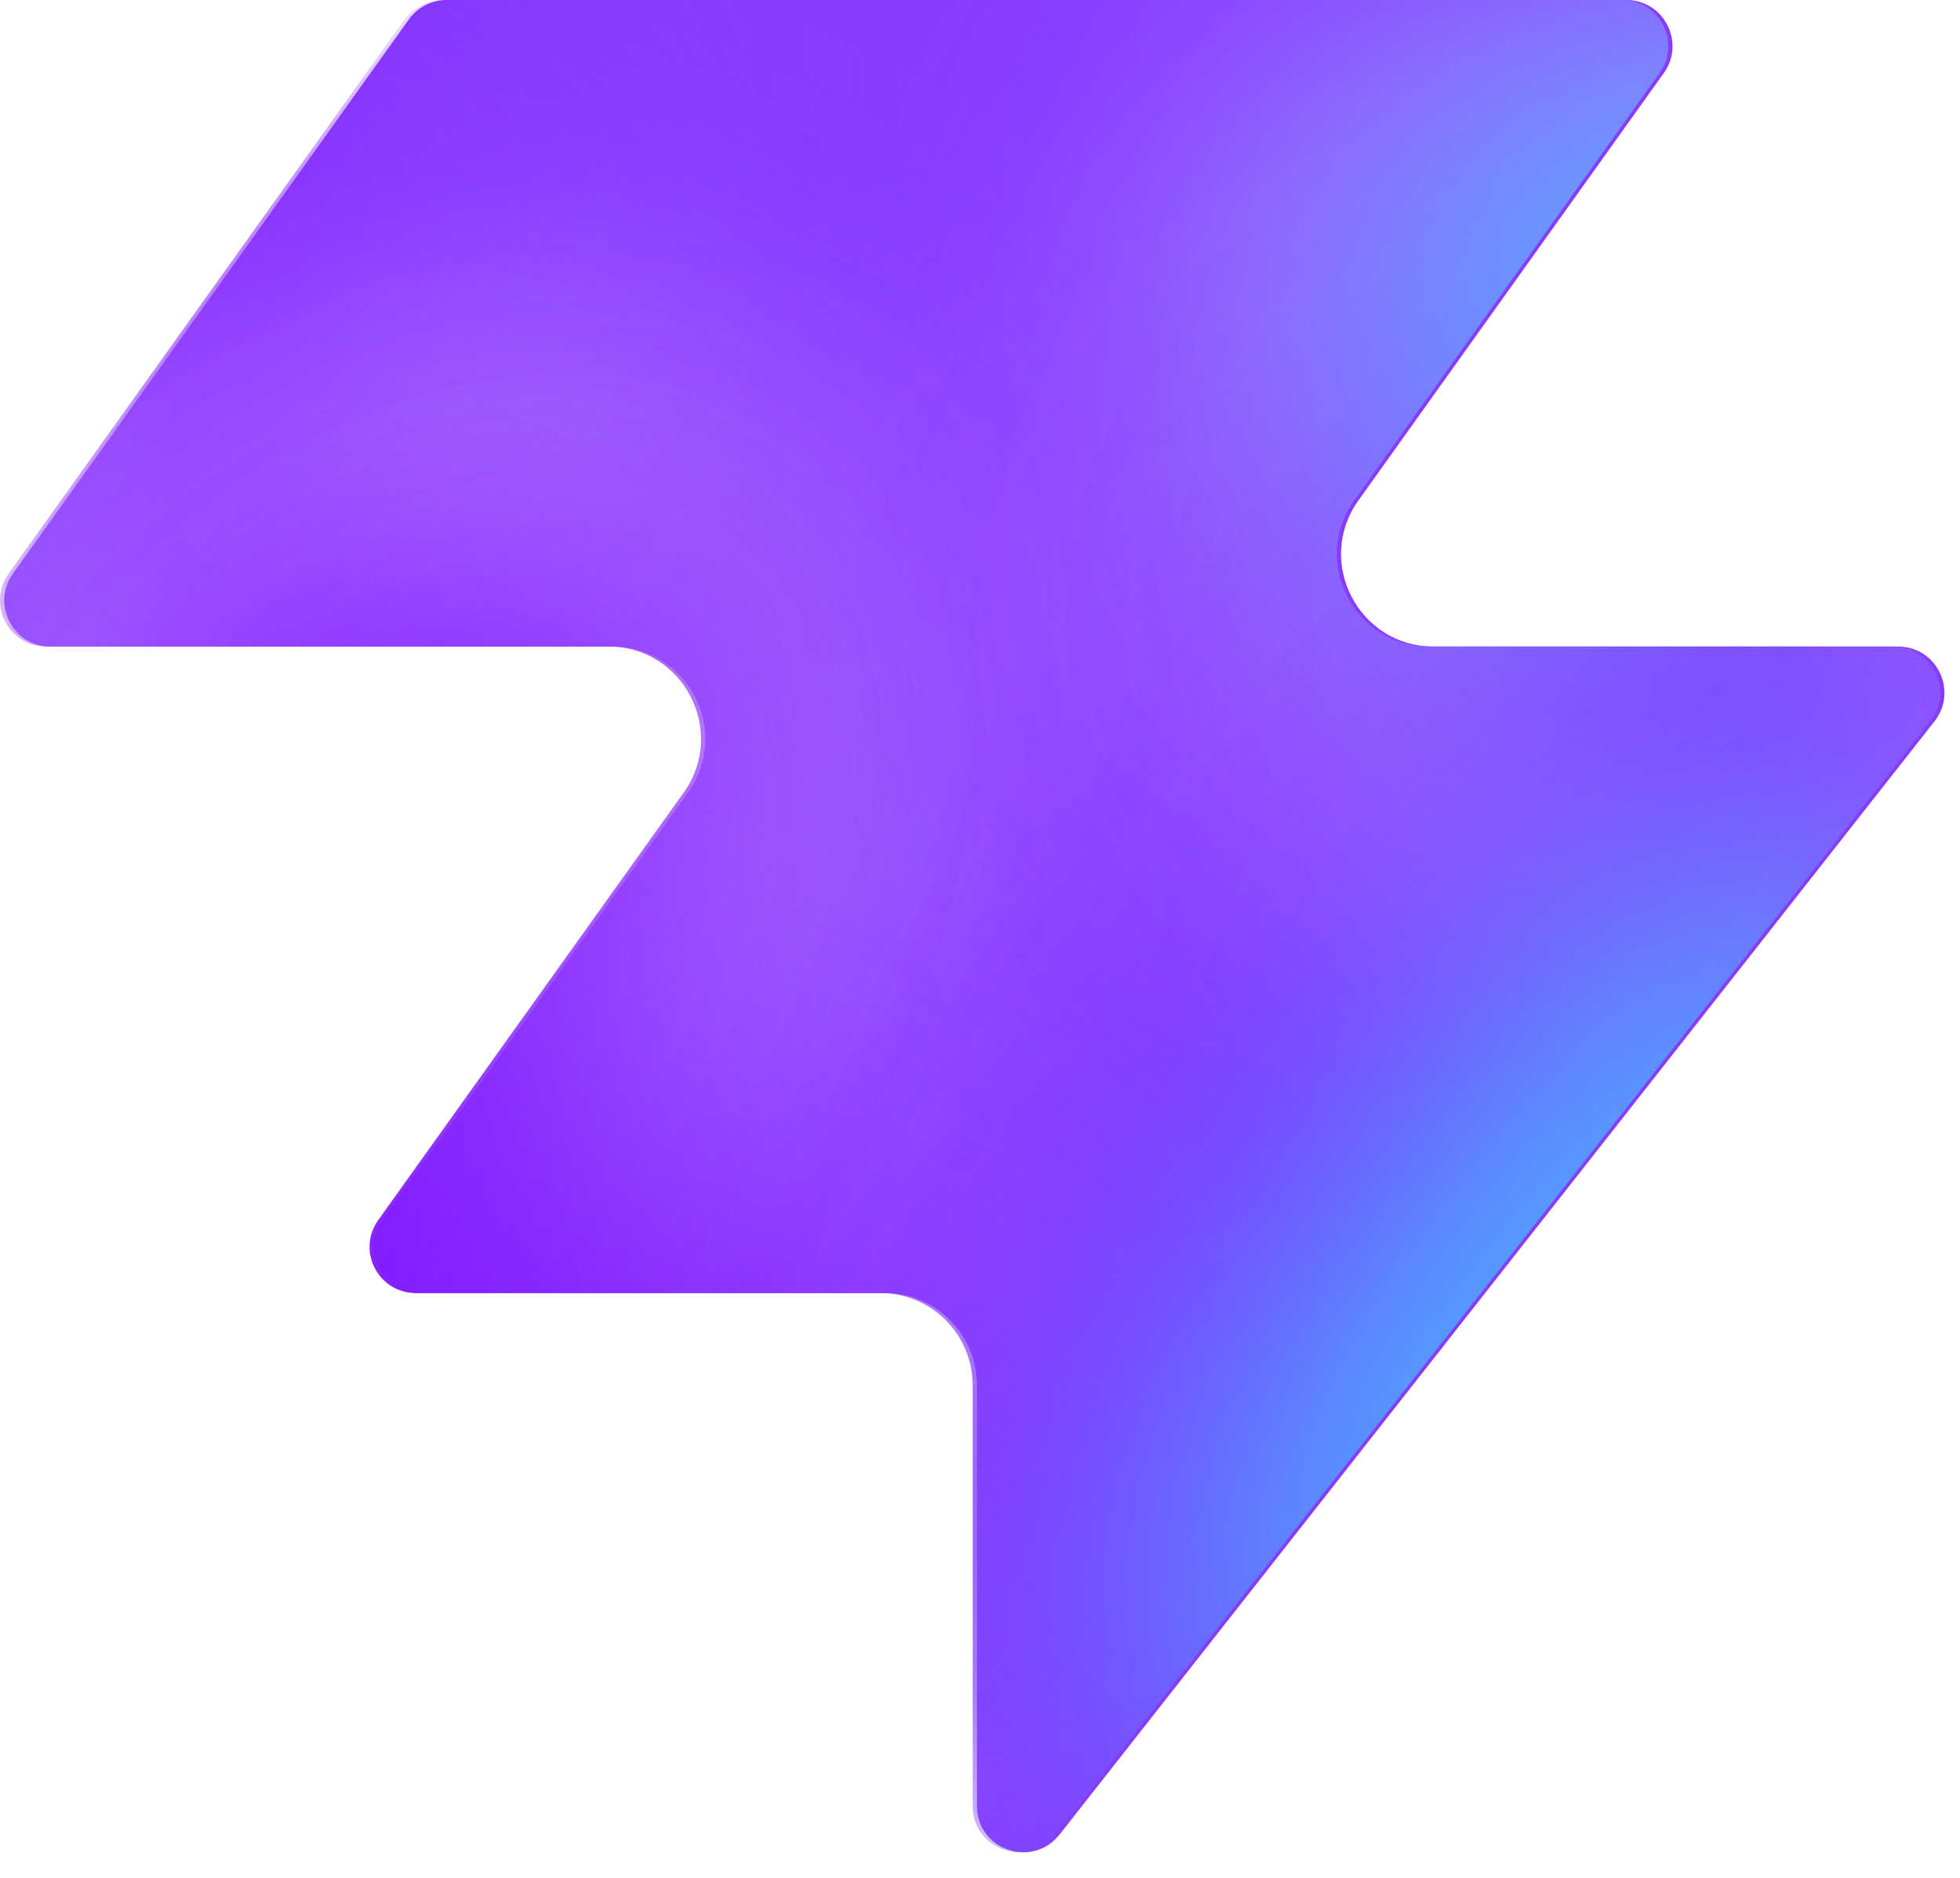
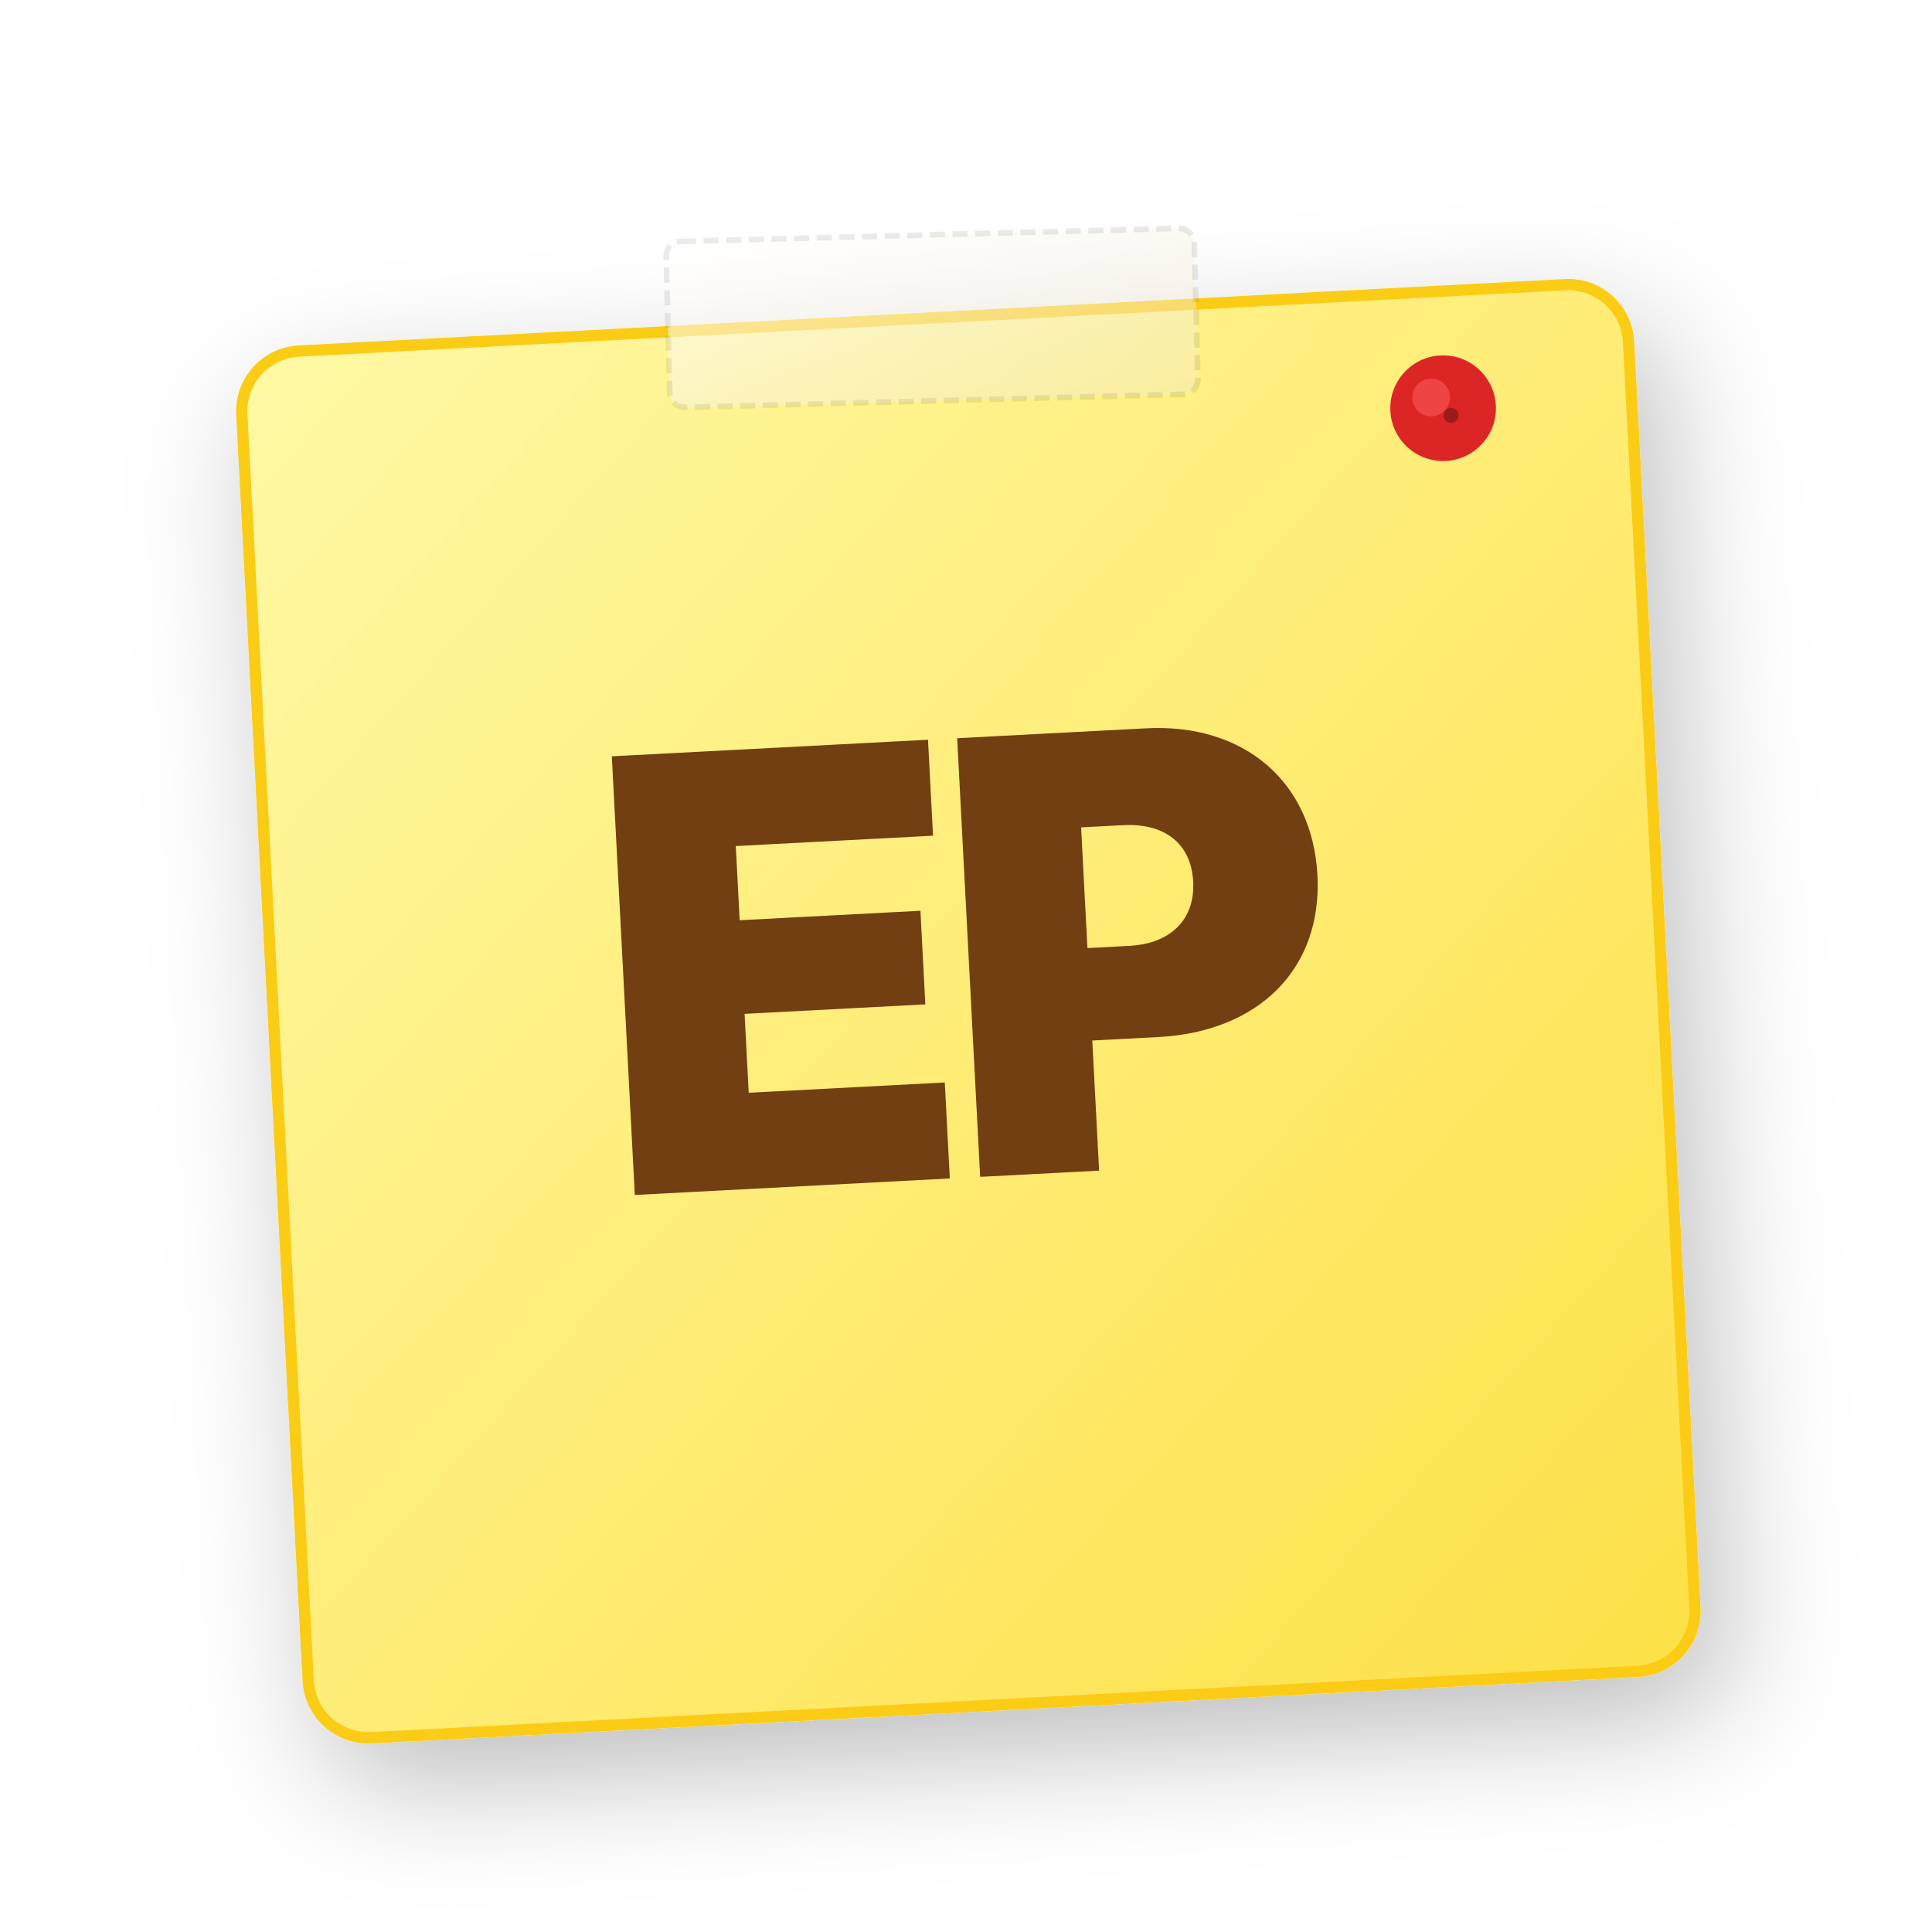
- <svg xmlns="http://www.w3.org/2000/svg" width="48" height="46" fill="none" viewBox="0 0 48 46">
-   <path fill="#863bff" d="M25.946 44.938c-.664.845-2.021.375-2.021-.698V33.937a2.26 2.26 0 0 0-2.262-2.262H10.287c-.92 0-1.456-1.04-.92-1.788l7.48-10.471c1.07-1.497 0-3.578-1.842-3.578H1.237c-.92 0-1.456-1.04-.92-1.788L10.013.474c.214-.297.556-.474.92-.474h28.894c.92 0 1.456 1.04.92 1.788l-7.48 10.471c-1.07 1.498 0 3.579 1.842 3.579h11.377c.943 0 1.473 1.088.89 1.83L25.947 44.94z" style="fill:#863bff;fill:color(display-p3 .525 .23 1);fill-opacity:1" />
-   <mask id="a" width="48" height="46" x="0" y="0" maskUnits="userSpaceOnUse" style="mask-type:alpha">
-     <path fill="#000" d="M25.842 44.938c-.664.844-2.021.375-2.021-.698V33.937a2.26 2.26 0 0 0-2.262-2.262H10.183c-.92 0-1.456-1.04-.92-1.788l7.48-10.471c1.07-1.498 0-3.579-1.842-3.579H1.133c-.92 0-1.456-1.04-.92-1.787L9.91.473c.214-.297.556-.474.92-.474h28.894c.92 0 1.456 1.04.92 1.788l-7.48 10.471c-1.07 1.498 0 3.578 1.842 3.578h11.377c.943 0 1.473 1.088.89 1.832L25.843 44.94z" style="fill:#000;fill-opacity:1" />
-   </mask>
-   <g mask="url(#a)">
-     <g filter="url(#b)">
-       <ellipse cx="5.508" cy="14.704" fill="#ede6ff" rx="5.508" ry="14.704" style="fill:#ede6ff;fill:color(display-p3 .927 .903 1);fill-opacity:1" transform="matrix(.00324 1 1 -.00324 -4.47 31.516)" />
+ <svg xmlns="http://www.w3.org/2000/svg" viewBox="0 0 512 512" width="512" height="512">
+   <defs>
+     <filter id="noteShadow" x="-20%" y="-20%" width="150%" height="150%">
+       <feDropShadow dx="6" dy="12" stdDeviation="16" flood-color="#000000" flood-opacity="0.25" />
+     </filter>
+     <linearGradient id="tapeGrad" x1="0%" y1="0%" x2="100%" y2="100%">
+       <stop offset="0%" stop-color="#FFFFFF" stop-opacity="0.65" />
+       <stop offset="100%" stop-color="#F3EAD3" stop-opacity="0.35" />
+     </linearGradient>
+     <linearGradient id="paperGrad" x1="0%" y1="0%" x2="100%" y2="100%">
+       <stop offset="0%" stop-color="#FFF9A6" />
+       <stop offset="100%" stop-color="#FDE047" />
+     </linearGradient>
+   </defs>
+   <g transform="rotate(-3 256 256)">
+     <rect x="72" y="84" width="368" height="368" rx="16" ry="16" fill="url(#paperGrad)" stroke="#FACC15" stroke-width="3" filter="url(#noteShadow)" />
+     <rect x="186" y="62" width="140" height="44" rx="4" ry="4" fill="url(#tapeGrad)" stroke="rgba(0,0,0,0.08)" stroke-width="1.5" stroke-dasharray="4,2" transform="rotate(1.5 256 84)" />
+     <g transform="translate(390, 115)">
+       <circle cx="0" cy="0" r="14" fill="#DC2626" />
+       <circle cx="-3" cy="-3" r="5" fill="#EF4444" />
+       <circle cx="2" cy="2" r="2" fill="#991B1B" />
    </g>
-     <g filter="url(#c)">
-       <ellipse cx="10.399" cy="29.851" fill="#ede6ff" rx="10.399" ry="29.851" style="fill:#ede6ff;fill:color(display-p3 .927 .903 1);fill-opacity:1" transform="matrix(.00324 1 1 -.00324 -39.328 7.883)" />
-     </g>
-     <g filter="url(#d)">
-       <ellipse cx="5.508" cy="30.487" fill="#7e14ff" rx="5.508" ry="30.487" style="fill:#7e14ff;fill:color(display-p3 .492 .077 1);fill-opacity:1" transform="rotate(89.814 -25.913 -14.639)scale(1 -1)" />
-     </g>
-     <g filter="url(#e)">
-       <ellipse cx="5.508" cy="30.599" fill="#7e14ff" rx="5.508" ry="30.599" style="fill:#7e14ff;fill:color(display-p3 .492 .077 1);fill-opacity:1" transform="rotate(89.814 -32.644 -3.334)scale(1 -1)" />
-     </g>
-     <g filter="url(#f)">
-       <ellipse cx="5.508" cy="30.599" fill="#7e14ff" rx="5.508" ry="30.599" style="fill:#7e14ff;fill:color(display-p3 .492 .077 1);fill-opacity:1" transform="matrix(.00324 1 1 -.00324 -34.34 30.47)" />
-     </g>
-     <g filter="url(#g)">
-       <ellipse cx="14.072" cy="22.078" fill="#ede6ff" rx="14.072" ry="22.078" style="fill:#ede6ff;fill:color(display-p3 .927 .903 1);fill-opacity:1" transform="rotate(93.35 24.506 48.493)scale(-1 1)" />
-     </g>
-     <g filter="url(#h)">
-       <ellipse cx="3.47" cy="21.501" fill="#7e14ff" rx="3.47" ry="21.501" style="fill:#7e14ff;fill:color(display-p3 .492 .077 1);fill-opacity:1" transform="rotate(89.009 28.708 47.59)scale(-1 1)" />
-     </g>
-     <g filter="url(#i)">
-       <ellipse cx="3.47" cy="21.501" fill="#7e14ff" rx="3.47" ry="21.501" style="fill:#7e14ff;fill:color(display-p3 .492 .077 1);fill-opacity:1" transform="rotate(89.009 28.708 47.59)scale(-1 1)" />
-     </g>
-     <g filter="url(#j)">
-       <ellipse cx=".387" cy="8.972" fill="#7e14ff" rx="4.407" ry="29.108" style="fill:#7e14ff;fill:color(display-p3 .492 .077 1);fill-opacity:1" transform="rotate(39.51 .387 8.972)" />
-     </g>
-     <g filter="url(#k)">
-       <ellipse cx="47.523" cy="-6.092" fill="#7e14ff" rx="4.407" ry="29.108" style="fill:#7e14ff;fill:color(display-p3 .492 .077 1);fill-opacity:1" transform="rotate(37.892 47.523 -6.092)" />
-     </g>
-     <g filter="url(#l)">
-       <ellipse cx="41.412" cy="6.333" fill="#47bfff" rx="5.971" ry="9.665" style="fill:#47bfff;fill:color(display-p3 .28 .748 1);fill-opacity:1" transform="rotate(37.892 41.412 6.333)" />
-     </g>
-     <g filter="url(#m)">
-       <ellipse cx="-1.879" cy="38.332" fill="#7e14ff" rx="4.407" ry="29.108" style="fill:#7e14ff;fill:color(display-p3 .492 .077 1);fill-opacity:1" transform="rotate(37.892 -1.88 38.332)" />
-     </g>
-     <g filter="url(#n)">
-       <ellipse cx="-1.879" cy="38.332" fill="#7e14ff" rx="4.407" ry="29.108" style="fill:#7e14ff;fill:color(display-p3 .492 .077 1);fill-opacity:1" transform="rotate(37.892 -1.88 38.332)" />
-     </g>
-     <g filter="url(#o)">
-       <ellipse cx="35.651" cy="29.907" fill="#7e14ff" rx="4.407" ry="29.108" style="fill:#7e14ff;fill:color(display-p3 .492 .077 1);fill-opacity:1" transform="rotate(37.892 35.651 29.907)" />
-     </g>
-     <g filter="url(#p)">
-       <ellipse cx="38.418" cy="32.4" fill="#47bfff" rx="5.971" ry="15.297" style="fill:#47bfff;fill:color(display-p3 .28 .748 1);fill-opacity:1" transform="rotate(37.892 38.418 32.4)" />
-     </g>
+     <text x="256" y="312" text-anchor="middle" fill="#713F12" font-family="system-ui, -apple-system, 'Instrument Sans', 'BIZ UDPMincho', sans-serif" font-size="160" font-weight="900" letter-spacing="-0.04em">EP</text>
  </g>
-   <defs>
-     <filter id="b" width="60.045" height="41.654" x="-19.77" y="16.149" color-interpolation-filters="sRGB" filterUnits="userSpaceOnUse">
-       <feFlood flood-opacity="0" result="BackgroundImageFix" />
-       <feBlend in="SourceGraphic" in2="BackgroundImageFix" result="shape" />
-       <feGaussianBlur result="effect1_foregroundBlur_2002_17158" stdDeviation="7.659" />
-     </filter>
-     <filter id="c" width="90.34" height="51.437" x="-54.613" y="-7.533" color-interpolation-filters="sRGB" filterUnits="userSpaceOnUse">
-       <feFlood flood-opacity="0" result="BackgroundImageFix" />
-       <feBlend in="SourceGraphic" in2="BackgroundImageFix" result="shape" />
-       <feGaussianBlur result="effect1_foregroundBlur_2002_17158" stdDeviation="7.659" />
-     </filter>
-     <filter id="d" width="79.355" height="29.4" x="-49.64" y="2.03" color-interpolation-filters="sRGB" filterUnits="userSpaceOnUse">
-       <feFlood flood-opacity="0" result="BackgroundImageFix" />
-       <feBlend in="SourceGraphic" in2="BackgroundImageFix" result="shape" />
-       <feGaussianBlur result="effect1_foregroundBlur_2002_17158" stdDeviation="4.596" />
-     </filter>
-     <filter id="e" width="79.579" height="29.4" x="-45.045" y="20.029" color-interpolation-filters="sRGB" filterUnits="userSpaceOnUse">
-       <feFlood flood-opacity="0" result="BackgroundImageFix" />
-       <feBlend in="SourceGraphic" in2="BackgroundImageFix" result="shape" />
-       <feGaussianBlur result="effect1_foregroundBlur_2002_17158" stdDeviation="4.596" />
-     </filter>
-     <filter id="f" width="79.579" height="29.4" x="-43.513" y="21.178" color-interpolation-filters="sRGB" filterUnits="userSpaceOnUse">
-       <feFlood flood-opacity="0" result="BackgroundImageFix" />
-       <feBlend in="SourceGraphic" in2="BackgroundImageFix" result="shape" />
-       <feGaussianBlur result="effect1_foregroundBlur_2002_17158" stdDeviation="4.596" />
-     </filter>
-     <filter id="g" width="74.749" height="58.852" x="15.756" y="-17.901" color-interpolation-filters="sRGB" filterUnits="userSpaceOnUse">
-       <feFlood flood-opacity="0" result="BackgroundImageFix" />
-       <feBlend in="SourceGraphic" in2="BackgroundImageFix" result="shape" />
-       <feGaussianBlur result="effect1_foregroundBlur_2002_17158" stdDeviation="7.659" />
-     </filter>
-     <filter id="h" width="61.377" height="25.362" x="23.548" y="2.284" color-interpolation-filters="sRGB" filterUnits="userSpaceOnUse">
-       <feFlood flood-opacity="0" result="BackgroundImageFix" />
-       <feBlend in="SourceGraphic" in2="BackgroundImageFix" result="shape" />
-       <feGaussianBlur result="effect1_foregroundBlur_2002_17158" stdDeviation="4.596" />
-     </filter>
-     <filter id="i" width="61.377" height="25.362" x="23.548" y="2.284" color-interpolation-filters="sRGB" filterUnits="userSpaceOnUse">
-       <feFlood flood-opacity="0" result="BackgroundImageFix" />
-       <feBlend in="SourceGraphic" in2="BackgroundImageFix" result="shape" />
-       <feGaussianBlur result="effect1_foregroundBlur_2002_17158" stdDeviation="4.596" />
-     </filter>
-     <filter id="j" width="56.045" height="63.649" x="-27.636" y="-22.853" color-interpolation-filters="sRGB" filterUnits="userSpaceOnUse">
-       <feFlood flood-opacity="0" result="BackgroundImageFix" />
-       <feBlend in="SourceGraphic" in2="BackgroundImageFix" result="shape" />
-       <feGaussianBlur result="effect1_foregroundBlur_2002_17158" stdDeviation="4.596" />
-     </filter>
-     <filter id="k" width="54.814" height="64.646" x="20.116" y="-38.415" color-interpolation-filters="sRGB" filterUnits="userSpaceOnUse">
-       <feFlood flood-opacity="0" result="BackgroundImageFix" />
-       <feBlend in="SourceGraphic" in2="BackgroundImageFix" result="shape" />
-       <feGaussianBlur result="effect1_foregroundBlur_2002_17158" stdDeviation="4.596" />
-     </filter>
-     <filter id="l" width="33.541" height="35.313" x="24.641" y="-11.323" color-interpolation-filters="sRGB" filterUnits="userSpaceOnUse">
-       <feFlood flood-opacity="0" result="BackgroundImageFix" />
-       <feBlend in="SourceGraphic" in2="BackgroundImageFix" result="shape" />
-       <feGaussianBlur result="effect1_foregroundBlur_2002_17158" stdDeviation="4.596" />
-     </filter>
-     <filter id="m" width="54.814" height="64.646" x="-29.286" y="6.009" color-interpolation-filters="sRGB" filterUnits="userSpaceOnUse">
-       <feFlood flood-opacity="0" result="BackgroundImageFix" />
-       <feBlend in="SourceGraphic" in2="BackgroundImageFix" result="shape" />
-       <feGaussianBlur result="effect1_foregroundBlur_2002_17158" stdDeviation="4.596" />
-     </filter>
-     <filter id="n" width="54.814" height="64.646" x="-29.286" y="6.009" color-interpolation-filters="sRGB" filterUnits="userSpaceOnUse">
-       <feFlood flood-opacity="0" result="BackgroundImageFix" />
-       <feBlend in="SourceGraphic" in2="BackgroundImageFix" result="shape" />
-       <feGaussianBlur result="effect1_foregroundBlur_2002_17158" stdDeviation="4.596" />
-     </filter>
-     <filter id="o" width="54.814" height="64.646" x="8.244" y="-2.416" color-interpolation-filters="sRGB" filterUnits="userSpaceOnUse">
-       <feFlood flood-opacity="0" result="BackgroundImageFix" />
-       <feBlend in="SourceGraphic" in2="BackgroundImageFix" result="shape" />
-       <feGaussianBlur result="effect1_foregroundBlur_2002_17158" stdDeviation="4.596" />
-     </filter>
-     <filter id="p" width="39.409" height="43.623" x="18.713" y="10.588" color-interpolation-filters="sRGB" filterUnits="userSpaceOnUse">
-       <feFlood flood-opacity="0" result="BackgroundImageFix" />
-       <feBlend in="SourceGraphic" in2="BackgroundImageFix" result="shape" />
-       <feGaussianBlur result="effect1_foregroundBlur_2002_17158" stdDeviation="4.596" />
-     </filter>
-   </defs>
</svg>
